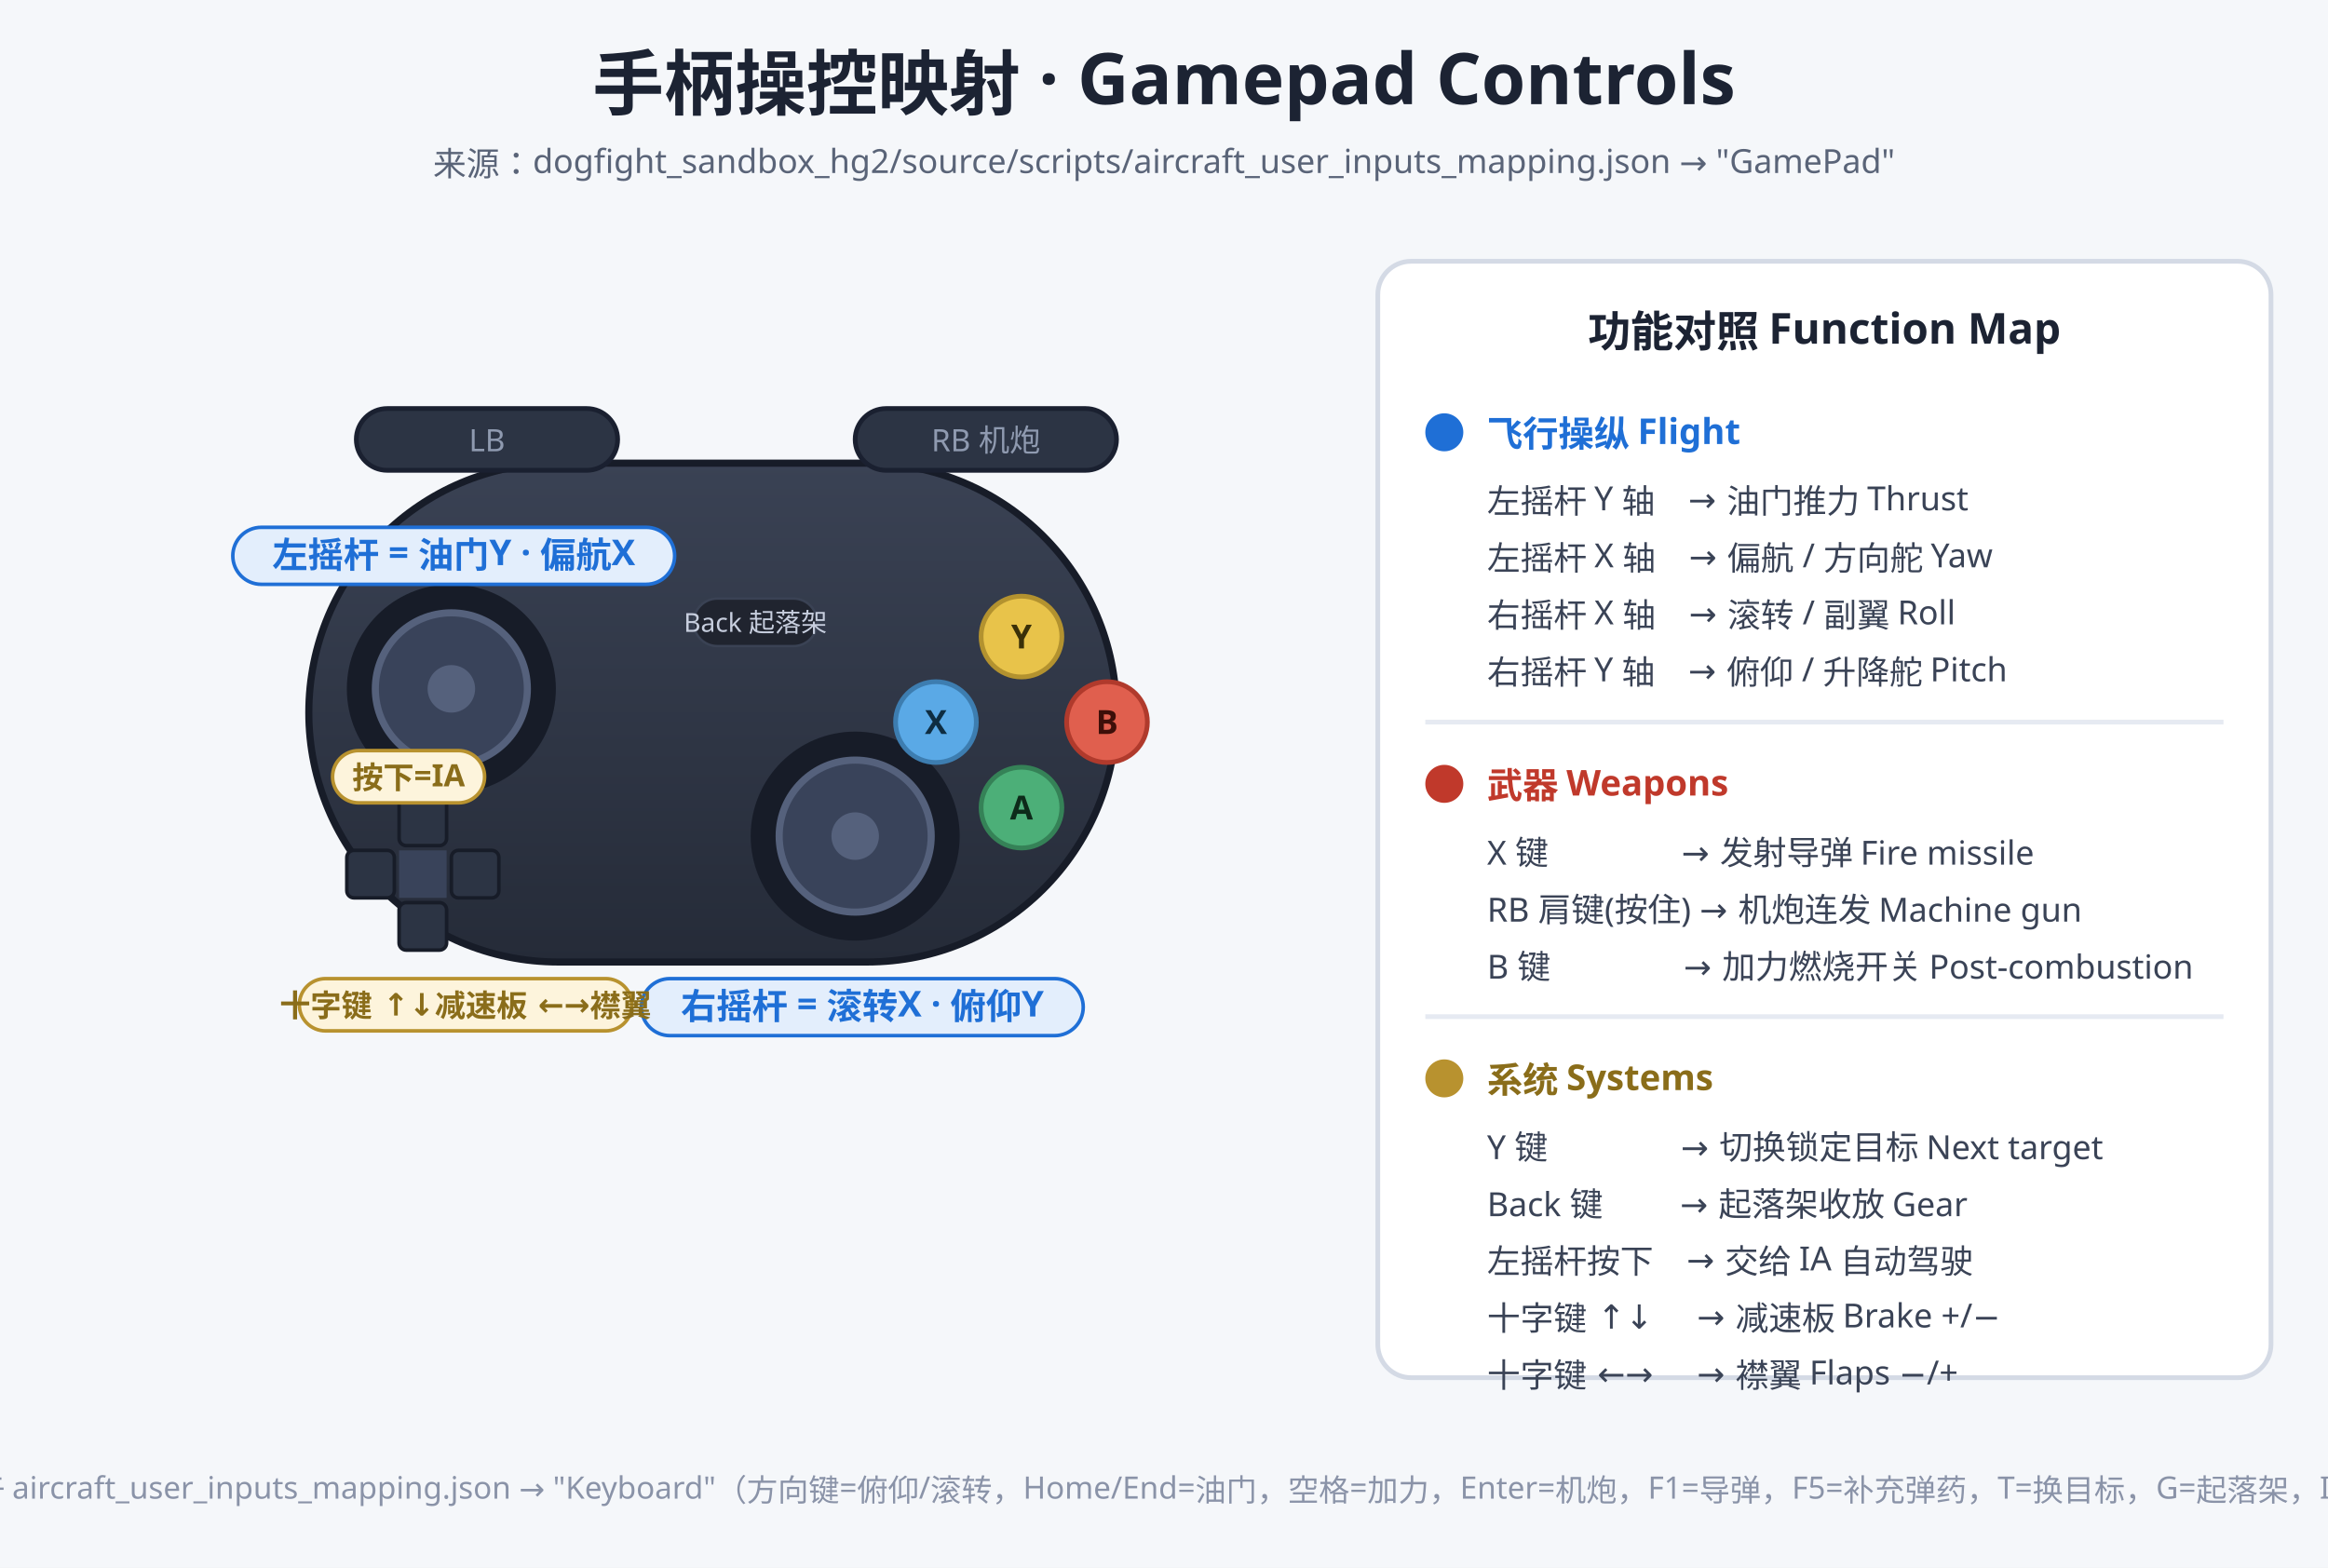
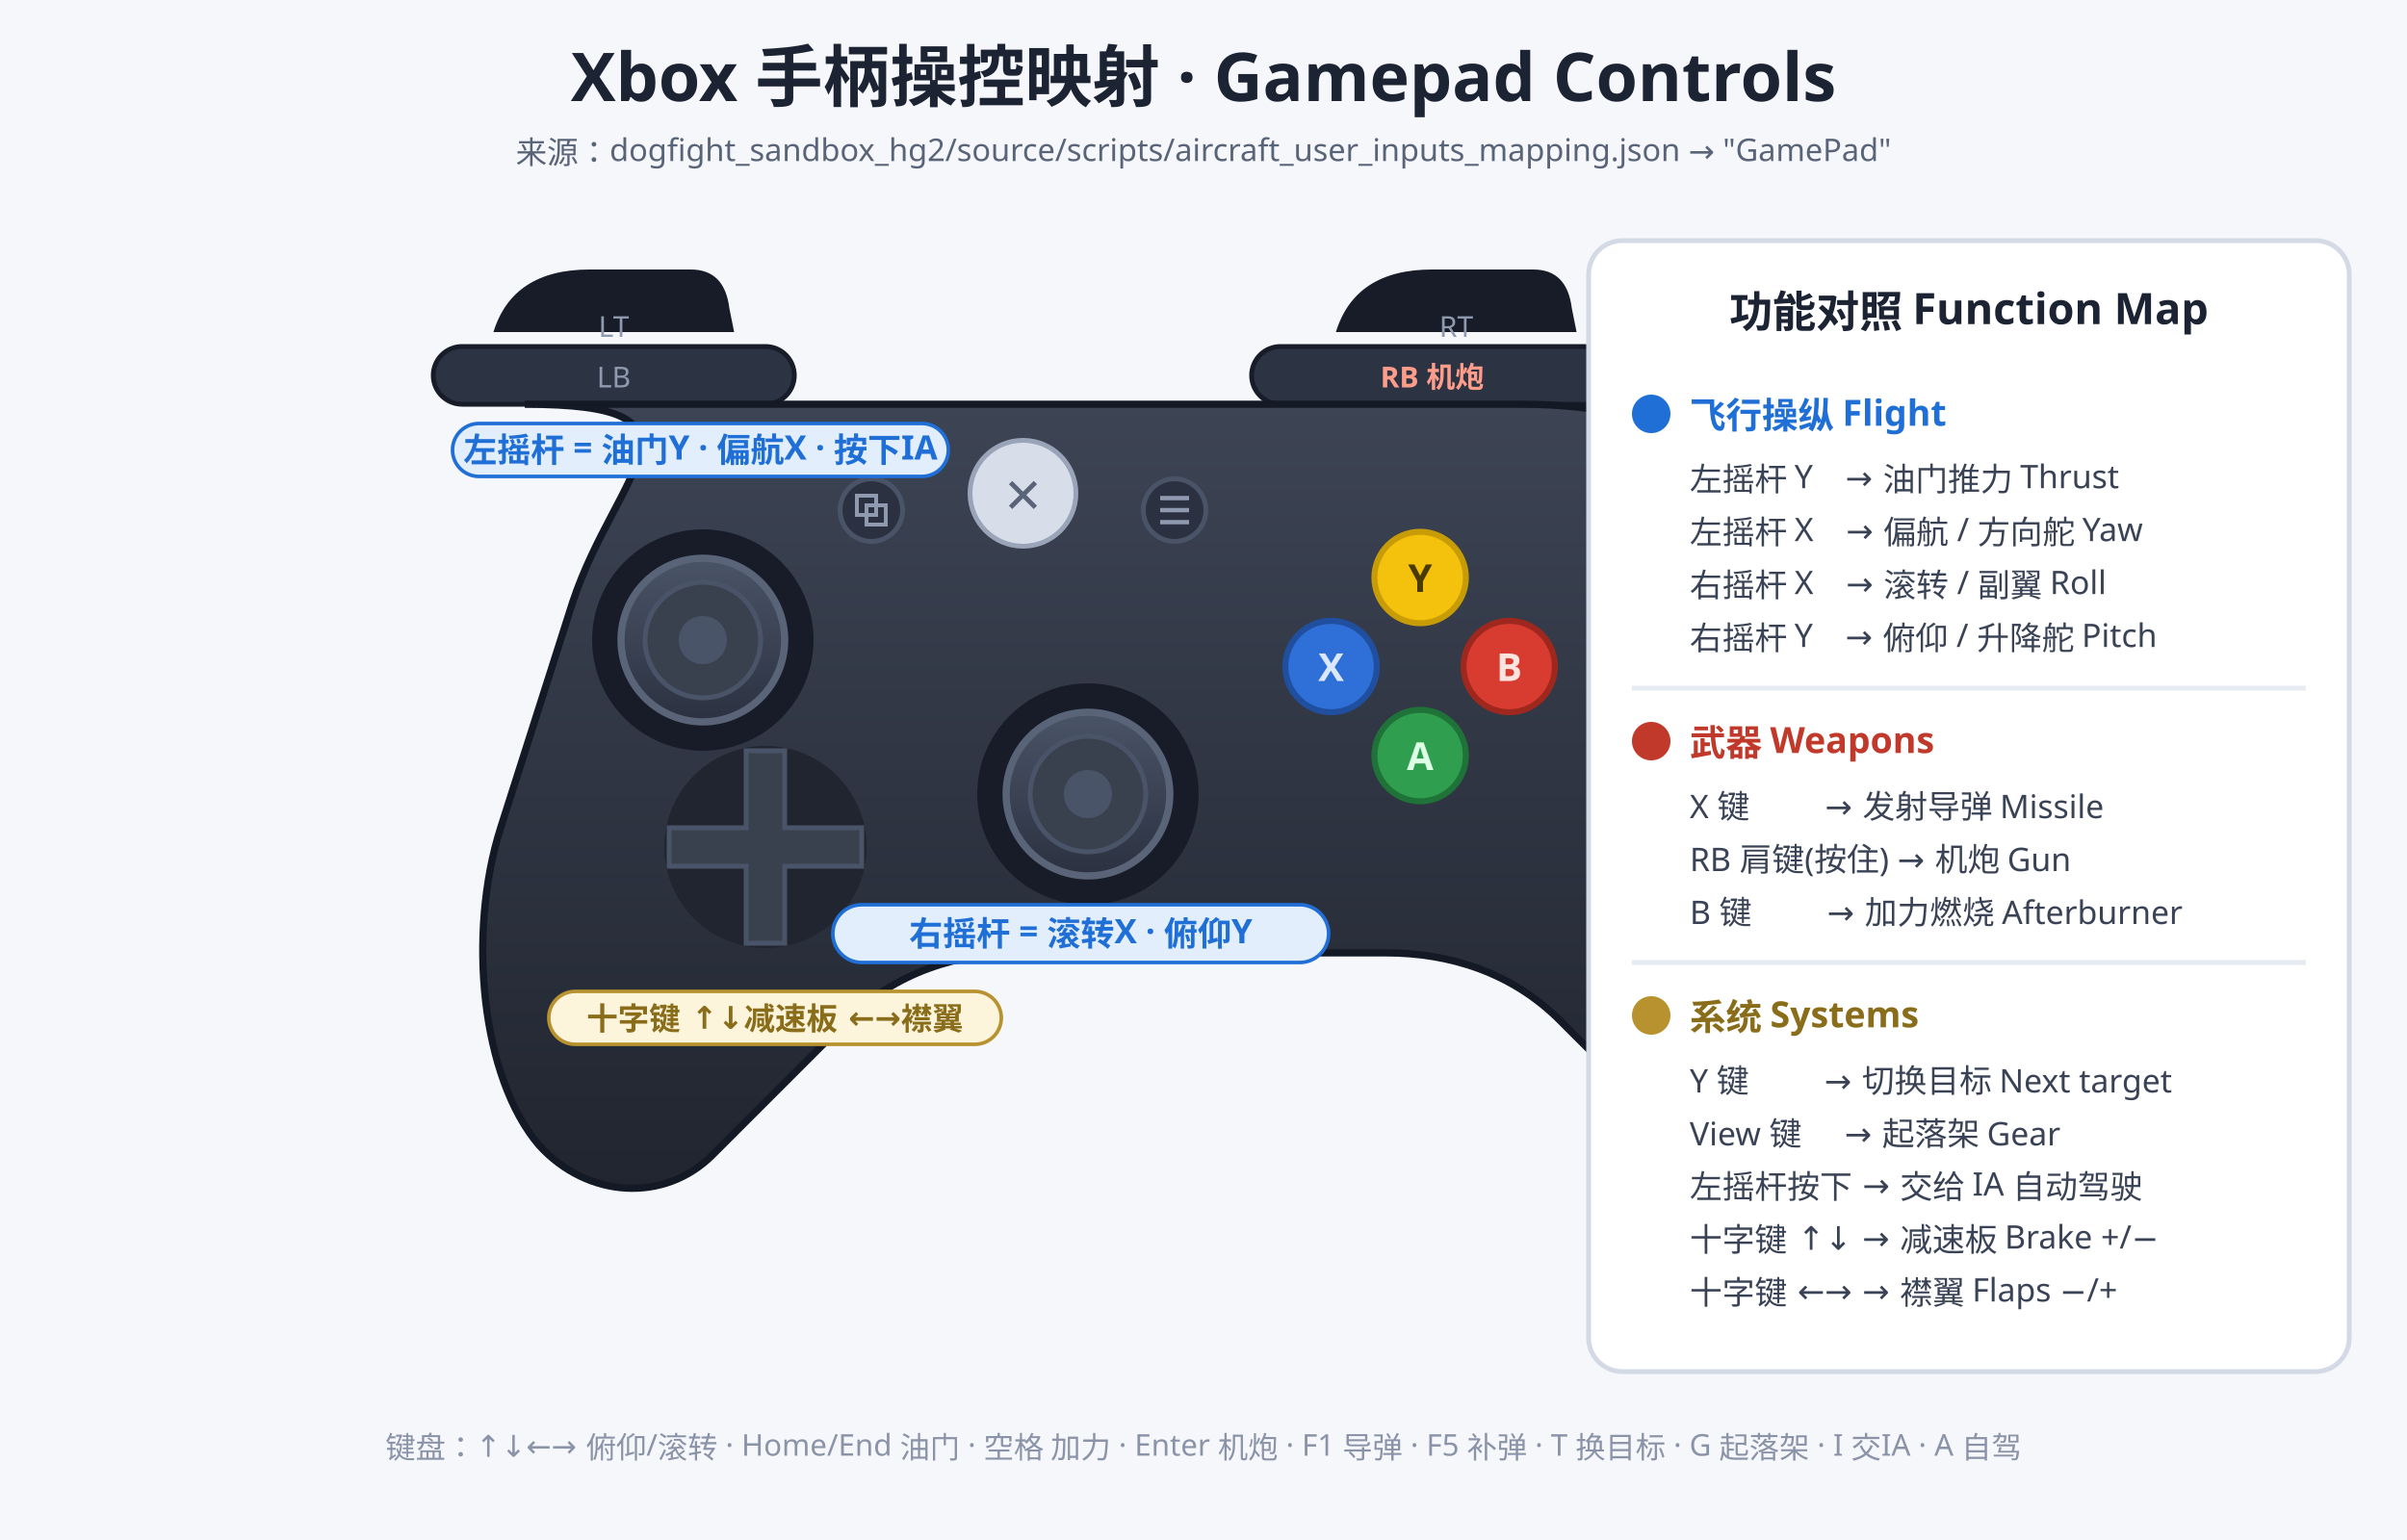
- <svg xmlns="http://www.w3.org/2000/svg" viewBox="0 0 980 660" font-family="Microsoft YaHei, PingFang SC, sans-serif">
+ <svg xmlns="http://www.w3.org/2000/svg" viewBox="0 0 1000 640" font-family="Microsoft YaHei, PingFang SC, sans-serif">
  <defs>
-     <linearGradient id="body" x1="0" y1="0" x2="0" y2="1">
-       <stop offset="0" stop-color="#3a4254" />
-       <stop offset="1" stop-color="#252b38" />
+     <linearGradient id="shell" x1="0" y1="0" x2="0" y2="1">
+       <stop offset="0" stop-color="#3d4454" />
+       <stop offset="1" stop-color="#20252f" />
+     </linearGradient>
+     <linearGradient id="stickg" x1="0" y1="0" x2="0" y2="1">
+       <stop offset="0" stop-color="#4a5468" />
+       <stop offset="1" stop-color="#2b3140" />
    </linearGradient>
  </defs>
-   <rect width="980" height="660" fill="#f5f7fa" />
-   <text x="490" y="46" text-anchor="middle" font-size="30" font-weight="bold" fill="#1c2333">手柄操控映射 · Gamepad Controls</text>
-   <text x="490" y="74" text-anchor="middle" font-size="14" fill="#5a6478">来源：dogfight_sandbox_hg2/source/scripts/aircraft_user_inputs_mapping.json → "GamePad"</text>
+   <rect width="1000" height="640" fill="#f5f7fa" />
+   <text x="500" y="42" text-anchor="middle" font-size="28" font-weight="bold" fill="#1c2333">Xbox 手柄操控映射 · Gamepad Controls</text>
+   <text x="500" y="68" text-anchor="middle" font-size="13" fill="#5a6478">来源：dogfight_sandbox_hg2/source/scripts/aircraft_user_inputs_mapping.json → "GamePad"</text>
  <g>
-     <path d="M 130 300 a 105 105 0 0 1 105 -105 l 130 0 a 105 105 0 0 1 105 105              a 105 105 0 0 1 -105 105 l -130 0 a 105 105 0 0 1 -105 -105 Z" fill="url(#body)" stroke="#171c28" stroke-width="3" />
-     <rect x="150" y="172" width="110" height="26" rx="13" fill="#2c3444" stroke="#1a2030" stroke-width="2" />
-     <text x="205" y="190" text-anchor="middle" font-size="13" fill="#8f9ab0">LB</text>
-     <rect x="360" y="172" width="110" height="26" rx="13" fill="#2c3444" stroke="#1a2030" stroke-width="2" />
-     <text x="415" y="190" text-anchor="middle" font-size="13" fill="#8f9ab0">RB 机炮</text>
-     <rect x="292" y="252" width="52" height="20" rx="10" fill="#20242f" stroke="#3a4254" stroke-width="1" />
-     <text x="318" y="266" text-anchor="middle" font-size="11" fill="#c7cede">Back 起落架</text>
-     <circle cx="190" cy="290" r="44" fill="#171c28" />
-     <circle cx="190" cy="290" r="32" fill="#39435a" stroke="#55617c" stroke-width="3" />
-     <circle cx="190" cy="290" r="10" fill="#55617c" />
-     <circle cx="360" cy="352" r="44" fill="#171c28" />
-     <circle cx="360" cy="352" r="32" fill="#39435a" stroke="#55617c" stroke-width="3" />
-     <circle cx="360" cy="352" r="10" fill="#55617c" />
-     <g fill="#2c3444" stroke="#171c28" stroke-width="1.5">
-       <rect x="168" y="336" width="20" height="20" rx="3" />
-       <rect x="168" y="380" width="20" height="20" rx="3" />
-       <rect x="146" y="358" width="20" height="20" rx="3" />
-       <rect x="190" y="358" width="20" height="20" rx="3" />
-       <rect x="168" y="358" width="20" height="20" fill="#39435a" stroke="none" />
+     <path d="M 205 138 q 8 -26 40 -26 l 42 0 q 14 0 16 16 l 2 10 Z" fill="#171c28" />
+     <path d="M 555 138 q 8 -26 40 -26 l 42 0 q 14 0 16 16 l 2 10 Z" fill="#171c28" />
+     <text x="255" y="140" text-anchor="middle" font-size="12" fill="#8f9ab0">LT</text>
+     <text x="605" y="140" text-anchor="middle" font-size="12" fill="#8f9ab0">RT</text>
+     <rect x="180" y="144" width="150" height="24" rx="12" fill="#2c3444" stroke="#171c28" stroke-width="2" />
+     <text x="255" y="161" text-anchor="middle" font-size="12" fill="#8f9ab0">LB</text>
+     <rect x="520" y="144" width="150" height="24" rx="12" fill="#2c3444" stroke="#171c28" stroke-width="2" />
+     <text x="595" y="161" text-anchor="middle" font-size="12" fill="#ff9d8a" font-weight="bold">RB 机炮</text>
+     <path d="M 218 168              L 632 168              C 700 168 744 196 762 250              L 792 344 C 806 388 800 448 776 476              C 756 498 724 500 704 480              L 648 424 C 628 404 602 396 576 396              L 424 396              C 398 396 372 404 352 424              L 296 480              C 276 500 244 498 224 476              C 200 448 194 388 208 344              L 238 250              C 256 196 300 168 218 168 Z" fill="url(#shell)" stroke="#141926" stroke-width="3" />
+     <circle cx="425" cy="205" r="22" fill="#d8dee9" stroke="#9aa4b8" stroke-width="2" />
+     <text x="425" y="213" text-anchor="middle" font-size="20" font-weight="bold" fill="#5a6478">✕</text>
+     <g>
+       <circle cx="362" cy="212" r="13" fill="#2b3140" stroke="#4a5468" stroke-width="2" />
+       <rect x="356" y="206" width="8" height="8" fill="none" stroke="#8f9ab0" stroke-width="1.6" />
+       <rect x="360" y="210" width="8" height="8" fill="none" stroke="#8f9ab0" stroke-width="1.6" />
    </g>
-     <circle cx="430" cy="268" r="17" fill="#e8c34a" stroke="#b3922f" stroke-width="2" />
-     <text x="430" y="273" text-anchor="middle" font-size="14" font-weight="bold" fill="#3a3008">Y</text>
-     <circle cx="394" cy="304" r="17" fill="#5aa9e6" stroke="#3d7db0" stroke-width="2" />
-     <text x="394" y="309" text-anchor="middle" font-size="14" font-weight="bold" fill="#0e2d42">X</text>
-     <circle cx="466" cy="304" r="17" fill="#e05f4e" stroke="#b03a2c" stroke-width="2" />
-     <text x="466" y="309" text-anchor="middle" font-size="14" font-weight="bold" fill="#3d0f09">B</text>
-     <circle cx="430" cy="340" r="17" fill="#4caf78" stroke="#358257" stroke-width="2" />
-     <text x="430" y="345" text-anchor="middle" font-size="14" font-weight="bold" fill="#0d2b1a">A</text>
+     <g>
+       <circle cx="488" cy="212" r="13" fill="#2b3140" stroke="#4a5468" stroke-width="2" />
+       <line x1="482" y1="207" x2="494" y2="207" stroke="#8f9ab0" stroke-width="1.8" />
+       <line x1="482" y1="212" x2="494" y2="212" stroke="#8f9ab0" stroke-width="1.8" />
+       <line x1="482" y1="217" x2="494" y2="217" stroke="#8f9ab0" stroke-width="1.8" />
+     </g>
+     <circle cx="292" cy="266" r="46" fill="#171c28" />
+     <circle cx="292" cy="266" r="34" fill="url(#stickg)" stroke="#5a6478" stroke-width="3" />
+     <circle cx="292" cy="266" r="24" fill="#39414f" stroke="#4a5468" stroke-width="2" />
+     <circle cx="292" cy="266" r="10" fill="#4a5468" />
+     <circle cx="590" cy="240" r="19" fill="#f4c20d" stroke="#c79c06" stroke-width="2.5" />
+     <text x="590" y="246" text-anchor="middle" font-size="16" font-weight="bold" fill="#4a3a00">Y</text>
+     <circle cx="553" cy="277" r="19" fill="#2f6fd8" stroke="#1f4f9e" stroke-width="2.5" />
+     <text x="553" y="283" text-anchor="middle" font-size="16" font-weight="bold" fill="#dbe7ff">X</text>
+     <circle cx="627" cy="277" r="19" fill="#d83b2f" stroke="#9e271e" stroke-width="2.5" />
+     <text x="627" y="283" text-anchor="middle" font-size="16" font-weight="bold" fill="#ffe3df">B</text>
+     <circle cx="590" cy="314" r="19" fill="#2f9e4f" stroke="#1f7238" stroke-width="2.5" />
+     <text x="590" y="320" text-anchor="middle" font-size="16" font-weight="bold" fill="#dcffe6">A</text>
+     <g>
+       <circle cx="318" cy="352" r="42" fill="#20252f" />
+       <path d="M 310 312 h 16 v 32 h 32 v 16 h -32 v 32 h -16 v -32 h -32 v -16 h 32 Z" fill="#39414f" stroke="#4a5468" stroke-width="2" />
+     </g>
+     <circle cx="452" cy="330" r="46" fill="#171c28" />
+     <circle cx="452" cy="330" r="34" fill="url(#stickg)" stroke="#5a6478" stroke-width="3" />
+     <circle cx="452" cy="330" r="24" fill="#39414f" stroke="#4a5468" stroke-width="2" />
+     <circle cx="452" cy="330" r="10" fill="#4a5468" />
  </g>
-   <g font-size="15" fill="#1f6fd6" font-weight="bold">
-     <rect x="98" y="222" width="186" height="24" rx="12" fill="#e3eefc" stroke="#1f6fd6" stroke-width="1.5" />
-     <text x="191" y="239" text-anchor="middle">左摇杆 = 油门Y · 偏航X</text>
-     <rect x="270" y="412" width="186" height="24" rx="12" fill="#e3eefc" stroke="#1f6fd6" stroke-width="1.5" />
-     <text x="363" y="429" text-anchor="middle">右摇杆 = 滚转X · 俯仰Y</text>
+   <g font-size="14" font-weight="bold">
+     <rect x="188" y="176" width="206" height="22" rx="11" fill="#e3eefc" stroke="#1f6fd6" stroke-width="1.5" />
+     <text x="291" y="192" text-anchor="middle" fill="#1f6fd6">左摇杆 = 油门Y · 偏航X · 按下IA</text>
+     <rect x="346" y="376" width="206" height="24" rx="12" fill="#e3eefc" stroke="#1f6fd6" stroke-width="1.5" />
+     <text x="449" y="393" text-anchor="middle" fill="#1f6fd6">右摇杆 = 滚转X · 俯仰Y</text>
+     <rect x="228" y="412" width="188" height="22" rx="11" fill="#fdf4dc" stroke="#b8922f" stroke-width="1.5" />
+     <text x="322" y="428" text-anchor="middle" font-size="13" fill="#8a6d1a">十字键 ↑↓减速板 ←→襟翼</text>
  </g>
-   <g font-size="13" fill="#8a6d1a" font-weight="bold">
-     <rect x="126" y="412" width="140" height="22" rx="11" fill="#fdf4dc" stroke="#b8922f" stroke-width="1.5" />
-     <text x="196" y="428" text-anchor="middle">十字键 ↑↓减速板 ←→襟翼</text>
-   </g>
-   <rect x="140" y="316" width="64" height="22" rx="11" fill="#fdf4dc" stroke="#b8922f" stroke-width="1.5" />
-   <text x="172" y="332" text-anchor="middle" font-size="13" fill="#8a6d1a" font-weight="bold">按下=IA</text>
  <g>
-     <rect x="580" y="110" width="376" height="470" rx="14" fill="#ffffff" stroke="#d4dae5" stroke-width="2" />
-     <text x="768" y="146" text-anchor="middle" font-size="18" font-weight="bold" fill="#1c2333">功能对照 Function Map</text>
-     <circle cx="608" cy="182" r="8" fill="#1f6fd6" />
-     <text x="626" y="188" font-size="15" font-weight="bold" fill="#1f6fd6">飞行操纵 Flight</text>
-     <g font-size="14" fill="#3a4356">
-       <text x="626" y="216">左摇杆 Y 轴　→ 油门推力 Thrust</text>
-       <text x="626" y="240">左摇杆 X 轴　→ 偏航 / 方向舵 Yaw</text>
-       <text x="626" y="264">右摇杆 X 轴　→ 滚转 / 副翼 Roll</text>
-       <text x="626" y="288">右摇杆 Y 轴　→ 俯仰 / 升降舵 Pitch</text>
+     <rect x="660" y="100" width="316" height="470" rx="14" fill="#ffffff" stroke="#d4dae5" stroke-width="2" />
+     <text x="818" y="136" text-anchor="middle" font-size="18" font-weight="bold" fill="#1c2333">功能对照 Function Map</text>
+     <circle cx="686" cy="172" r="8" fill="#1f6fd6" />
+     <text x="702" y="178" font-size="15" font-weight="bold" fill="#1f6fd6">飞行操纵 Flight</text>
+     <g font-size="13.5" fill="#3a4356">
+       <text x="702" y="204">左摇杆 Y　→ 油门推力 Thrust</text>
+       <text x="702" y="226">左摇杆 X　→ 偏航 / 方向舵 Yaw</text>
+       <text x="702" y="248">右摇杆 X　→ 滚转 / 副翼 Roll</text>
+       <text x="702" y="270">右摇杆 Y　→ 俯仰 / 升降舵 Pitch</text>
    </g>
-     <line x1="600" y1="304" x2="936" y2="304" stroke="#e6eaf2" stroke-width="2" />
-     <circle cx="608" cy="330" r="8" fill="#c0392b" />
-     <text x="626" y="336" font-size="15" font-weight="bold" fill="#c0392b">武器 Weapons</text>
-     <g font-size="14" fill="#3a4356">
-       <text x="626" y="364">X 键　　　　→ 发射导弹 Fire missile</text>
-       <text x="626" y="388">RB 肩键(按住) → 机炮连发 Machine gun</text>
-       <text x="626" y="412">B 键　　　　→ 加力燃烧开关 Post-combustion</text>
+     <line x1="678" y1="286" x2="958" y2="286" stroke="#e6eaf2" stroke-width="2" />
+     <circle cx="686" cy="308" r="8" fill="#c0392b" />
+     <text x="702" y="314" font-size="15" font-weight="bold" fill="#c0392b">武器 Weapons</text>
+     <g font-size="13.5" fill="#3a4356">
+       <text x="702" y="340">X 键　　 → 发射导弹 Missile</text>
+       <text x="702" y="362">RB 肩键(按住) → 机炮 Gun</text>
+       <text x="702" y="384">B 键　　 → 加力燃烧 Afterburner</text>
    </g>
-     <line x1="600" y1="428" x2="936" y2="428" stroke="#e6eaf2" stroke-width="2" />
-     <circle cx="608" cy="454" r="8" fill="#b8922f" />
-     <text x="626" y="460" font-size="15" font-weight="bold" fill="#8a6d1a">系统 Systems</text>
-     <g font-size="14" fill="#3a4356">
-       <text x="626" y="488">Y 键　　　　→ 切换锁定目标 Next target</text>
-       <text x="626" y="512">Back 键　　 → 起落架收放 Gear</text>
-       <text x="626" y="536">左摇杆按下　→ 交给 IA 自动驾驶</text>
-       <text x="626" y="560">十字键 ↑↓　 → 减速板 Brake +/−</text>
-       <text x="626" y="584">十字键 ←→　 → 襟翼 Flaps −/+</text>
+     <line x1="678" y1="400" x2="958" y2="400" stroke="#e6eaf2" stroke-width="2" />
+     <circle cx="686" cy="422" r="8" fill="#b8922f" />
+     <text x="702" y="428" font-size="15" font-weight="bold" fill="#8a6d1a">系统 Systems</text>
+     <g font-size="13.5" fill="#3a4356">
+       <text x="702" y="454">Y 键　　 → 切换目标 Next target</text>
+       <text x="702" y="476">View 键　 → 起落架 Gear</text>
+       <text x="702" y="498">左摇杆按下 → 交给 IA 自动驾驶</text>
+       <text x="702" y="520">十字键 ↑↓ → 减速板 Brake +/−</text>
+       <text x="702" y="542">十字键 ←→ → 襟翼 Flaps −/+</text>
    </g>
  </g>
-   <text x="490" y="632" text-anchor="middle" font-size="13" fill="#8a93a8">键盘映射同见于 aircraft_user_inputs_mapping.json → "Keyboard"（方向键=俯仰/滚转，Home/End=油门，空格=加力，Enter=机炮，F1=导弹，F5=补充弹药，T=换目标，G=起落架，I=IA，A=自驾）</text>
+   <text x="500" y="606" text-anchor="middle" font-size="12.5" fill="#8a93a8">键盘：↑↓←→ 俯仰/滚转 · Home/End 油门 · 空格 加力 · Enter 机炮 · F1 导弹 · F5 补弹 · T 换目标 · G 起落架 · I 交IA · A 自驾</text>
</svg>
